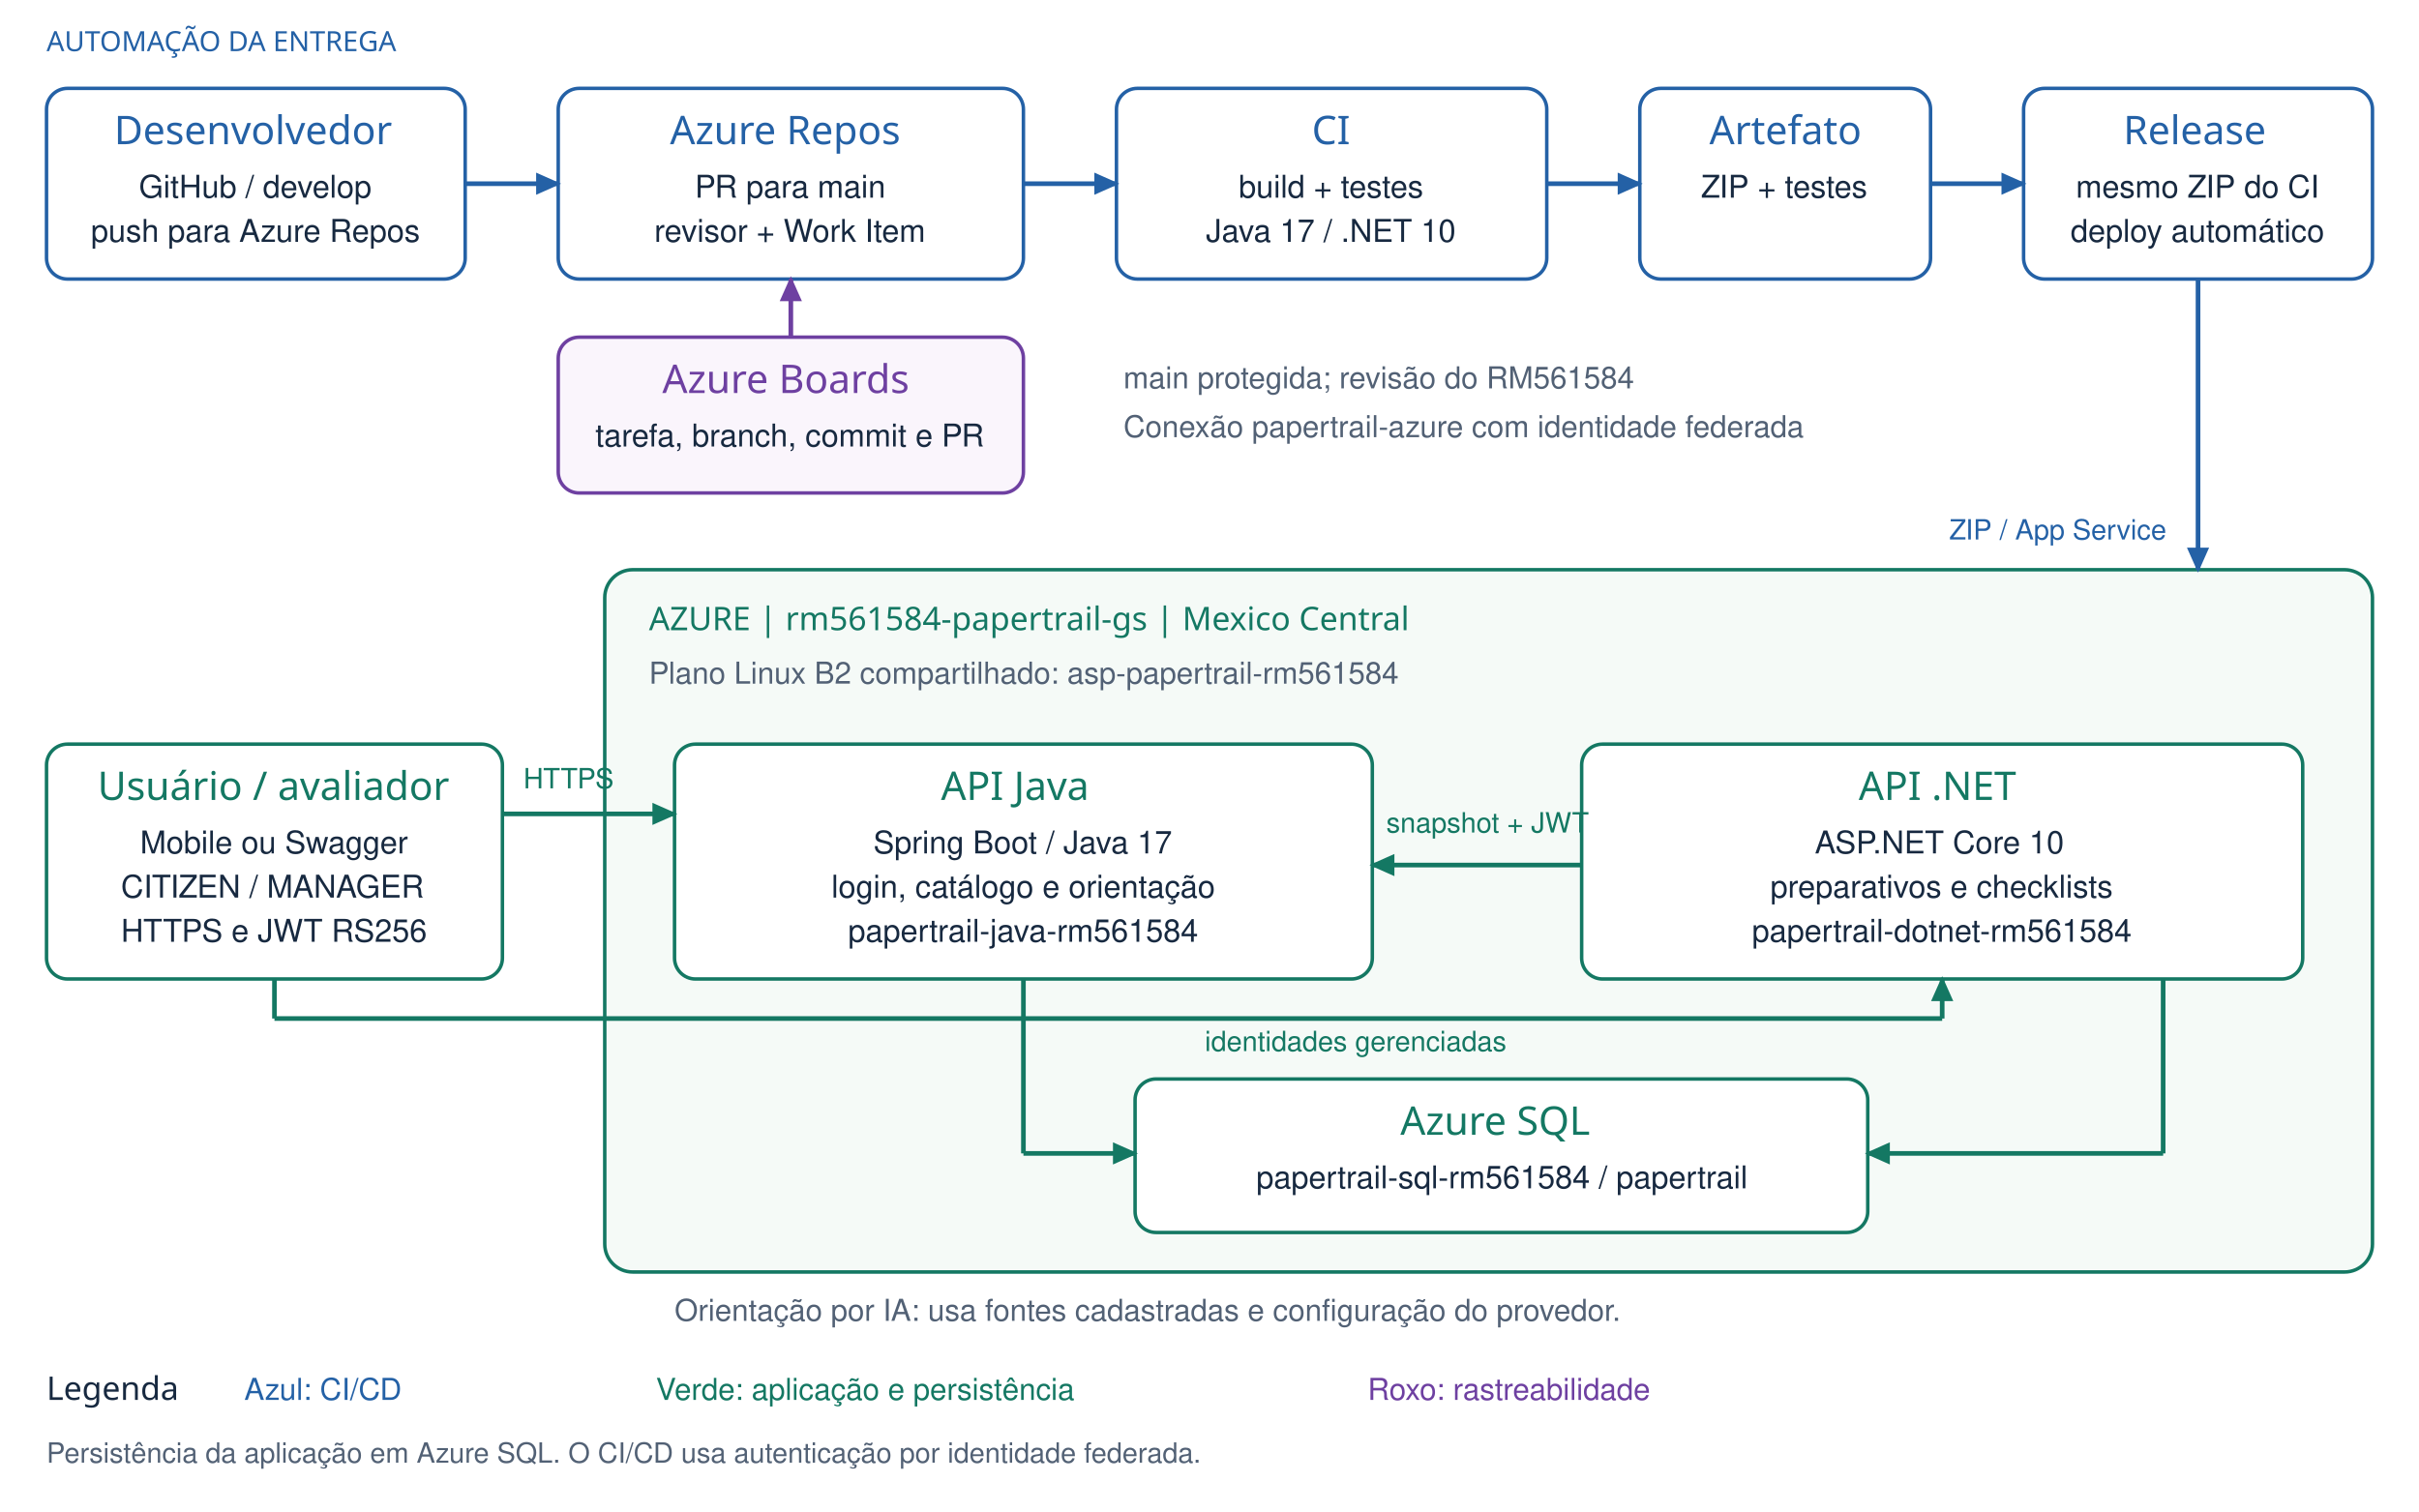
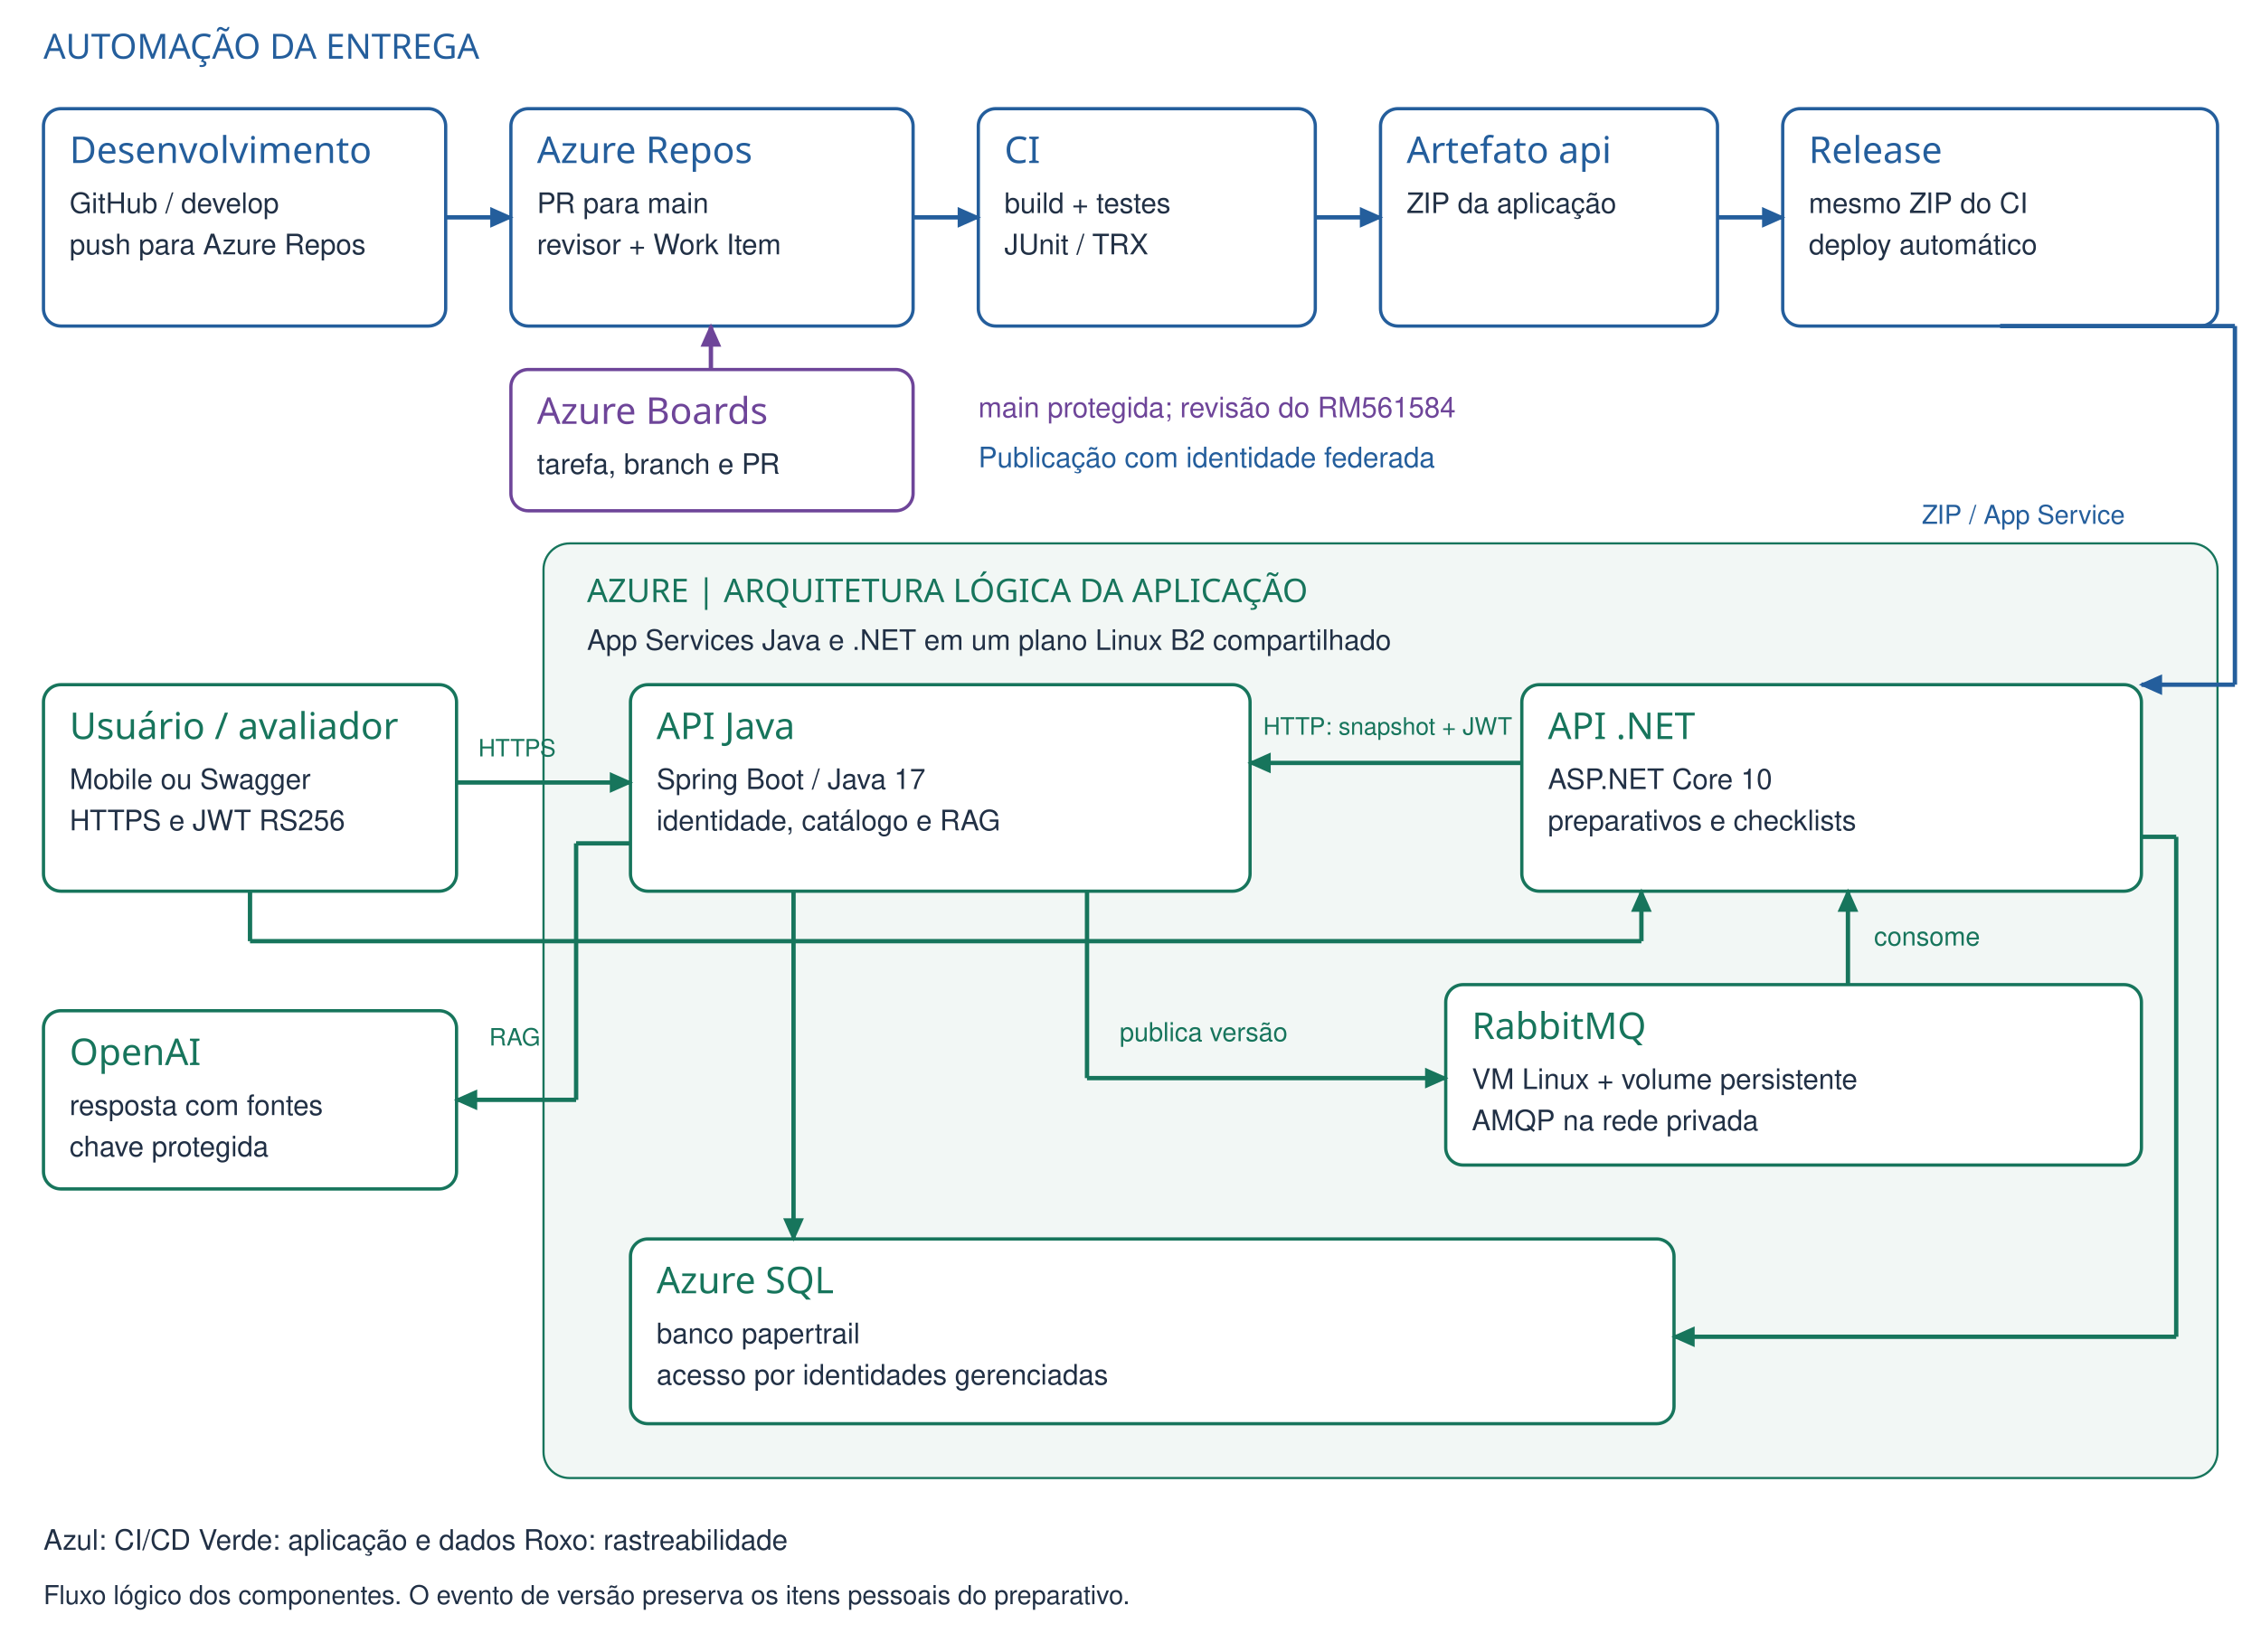
- <svg xmlns="http://www.w3.org/2000/svg" width="1040" height="650" preserveAspectRatio="xMinYMin meet" viewBox="0 0 1040 650" version="1.0" fill-rule="evenodd">
+ <svg xmlns="http://www.w3.org/2000/svg" width="1040" height="760" preserveAspectRatio="xMinYMin meet" viewBox="0 0 1040 760" version="1.0" fill-rule="evenodd">
  <clipPath id="clip">
-     <rect x="0" y="0" width="1040" height="650" />
+     <rect x="0" y="0" width="1040" height="760" />
  </clipPath>
-   <g id="group" transform="scale(1,-1) translate(0,-650)" style="clip-path: url(#clip)">
+   <g id="group" transform="scale(1,-1) translate(0,-760)" style="clip-path: url(#clip)">
    <g transform="">
-       <text x="20" y="628" style="font-family: Helvetica-Bold; font-size: 12px;fill: rgb(14%,38%,65%); stroke:none;" transform="translate(0,1256) scale(1,-1)">AUTOMAÇÃO DA ENTREGA</text>
-       <rect x="20" y="530" width="180" height="82" rx="9" ry="9" style="stroke: rgb(14%,38%,65%); stroke-linecap: butt; stroke-width: 1.5; fill: rgb(100%,100%,100%); fill-rule: evenodd;" />
-       <text x="49.063" y="588" style="font-family: Helvetica-Bold; font-size: 17px;fill: rgb(14%,38%,65%); stroke:none;" transform="translate(0,1176) scale(1,-1)">Desenvolvedor</text>
-       <text x="59.726" y="565" style="font-family: Helvetica; font-size: 13.5px;fill: rgb(9%,16%,25%); stroke:none;" transform="translate(0,1130) scale(1,-1)">GitHub / develop</text>
-       <text x="39.091" y="546" style="font-family: Helvetica; font-size: 13.5px;fill: rgb(9%,16%,25%); stroke:none;" transform="translate(0,1092) scale(1,-1)">push para Azure Repos</text>
-       <rect x="240" y="530" width="200" height="82" rx="9" ry="9" style="stroke: rgb(14%,38%,65%); stroke-linecap: butt; stroke-width: 1.5; fill: rgb(100%,100%,100%); fill-rule: evenodd;" />
-       <text x="288.048" y="588" style="font-family: Helvetica-Bold; font-size: 17px;fill: rgb(14%,38%,65%); stroke:none;" transform="translate(0,1176) scale(1,-1)">Azure Repos</text>
-       <text x="298.737" y="565" style="font-family: Helvetica; font-size: 13.5px;fill: rgb(9%,16%,25%); stroke:none;" transform="translate(0,1130) scale(1,-1)">PR para main</text>
-       <text x="281.302" y="546" style="font-family: Helvetica; font-size: 13.5px;fill: rgb(9%,16%,25%); stroke:none;" transform="translate(0,1092) scale(1,-1)">revisor + Work Item</text>
-       <rect x="480" y="530" width="185" height="82" rx="9" ry="9" style="stroke: rgb(14%,38%,65%); stroke-linecap: butt; stroke-width: 1.5; fill: rgb(100%,100%,100%); fill-rule: evenodd;" />
-       <text x="564.0" y="588" style="font-family: Helvetica-Bold; font-size: 17px;fill: rgb(14%,38%,65%); stroke:none;" transform="translate(0,1176) scale(1,-1)">CI</text>
-       <text x="532.54" y="565" style="font-family: Helvetica; font-size: 13.5px;fill: rgb(9%,16%,25%); stroke:none;" transform="translate(0,1130) scale(1,-1)">build + testes</text>
-       <text x="518.473" y="546" style="font-family: Helvetica; font-size: 13.5px;fill: rgb(9%,16%,25%); stroke:none;" transform="translate(0,1092) scale(1,-1)">Java 17 / .NET 10</text>
-       <rect x="705" y="530" width="125" height="82" rx="9" ry="9" style="stroke: rgb(14%,38%,65%); stroke-linecap: butt; stroke-width: 1.5; fill: rgb(100%,100%,100%); fill-rule: evenodd;" />
-       <text x="734.919" y="588" style="font-family: Helvetica-Bold; font-size: 17px;fill: rgb(14%,38%,65%); stroke:none;" transform="translate(0,1176) scale(1,-1)">Artefato</text>
-       <text x="731.293" y="565" style="font-family: Helvetica; font-size: 13.5px;fill: rgb(9%,16%,25%); stroke:none;" transform="translate(0,1130) scale(1,-1)">ZIP + testes</text>
-       <rect x="870" y="530" width="150" height="82" rx="9" ry="9" style="stroke: rgb(14%,38%,65%); stroke-linecap: butt; stroke-width: 1.5; fill: rgb(100%,100%,100%); fill-rule: evenodd;" />
-       <text x="912.87" y="588" style="font-family: Helvetica-Bold; font-size: 17px;fill: rgb(14%,38%,65%); stroke:none;" transform="translate(0,1176) scale(1,-1)">Release</text>
-       <text x="892.485" y="565" style="font-family: Helvetica; font-size: 13.5px;fill: rgb(9%,16%,25%); stroke:none;" transform="translate(0,1130) scale(1,-1)">mesmo ZIP do CI</text>
-       <text x="890.224" y="546" style="font-family: Helvetica; font-size: 13.5px;fill: rgb(9%,16%,25%); stroke:none;" transform="translate(0,1092) scale(1,-1)">deploy automático</text>
-       <path d="M 200,571 L 240,571 Z" style="stroke: rgb(14%,38%,65%); stroke-linecap: butt; stroke-width: 2;" />
-       <polygon points="240 571, 231 575, 231 567" style="stroke: rgb(14%,38%,65%); stroke-linecap: butt; stroke-width: 1; fill: rgb(14%,38%,65%); fill-rule: evenodd;" />
-       <path d="M 440,571 L 480,571 Z" style="stroke: rgb(14%,38%,65%); stroke-linecap: butt; stroke-width: 2;" />
-       <polygon points="480 571, 471 575, 471 567" style="stroke: rgb(14%,38%,65%); stroke-linecap: butt; stroke-width: 1; fill: rgb(14%,38%,65%); fill-rule: evenodd;" />
-       <path d="M 665,571 L 705,571 Z" style="stroke: rgb(14%,38%,65%); stroke-linecap: butt; stroke-width: 2;" />
-       <polygon points="705 571, 696 575, 696 567" style="stroke: rgb(14%,38%,65%); stroke-linecap: butt; stroke-width: 1; fill: rgb(14%,38%,65%); fill-rule: evenodd;" />
-       <path d="M 830,571 L 870,571 Z" style="stroke: rgb(14%,38%,65%); stroke-linecap: butt; stroke-width: 2;" />
-       <polygon points="870 571, 861 575, 861 567" style="stroke: rgb(14%,38%,65%); stroke-linecap: butt; stroke-width: 1; fill: rgb(14%,38%,65%); fill-rule: evenodd;" />
-       <rect x="240" y="438" width="200" height="67" rx="9" ry="9" style="stroke: rgb(43%,25%,63%); stroke-linecap: butt; stroke-width: 1.5; fill: rgb(98%,96%,99%); fill-rule: evenodd;" />
-       <text x="284.741" y="481" style="font-family: Helvetica-Bold; font-size: 17px;fill: rgb(43%,25%,63%); stroke:none;" transform="translate(0,962) scale(1,-1)">Azure Boards</text>
-       <text x="255.969" y="458" style="font-family: Helvetica; font-size: 13.5px;fill: rgb(9%,16%,25%); stroke:none;" transform="translate(0,916) scale(1,-1)">tarefa, branch, commit e PR</text>
-       <path d="M 340,505 L 340,530 Z" style="stroke: rgb(43%,25%,63%); stroke-linecap: butt; stroke-width: 2;" />
-       <polygon points="340 530, 336 521, 344 521" style="stroke: rgb(43%,25%,63%); stroke-linecap: butt; stroke-width: 1; fill: rgb(43%,25%,63%); fill-rule: evenodd;" />
-       <text x="483" y="483" style="font-family: Helvetica; font-size: 13px;fill: rgb(32%,38%,46%); stroke:none;" transform="translate(0,966) scale(1,-1)">main protegida; revisão do RM561584</text>
-       <text x="483" y="462" style="font-family: Helvetica; font-size: 13px;fill: rgb(32%,38%,46%); stroke:none;" transform="translate(0,924) scale(1,-1)">Conexão papertrail-azure com identidade federada</text>
-       <rect x="260" y="103" width="760" height="302" rx="12" ry="12" style="stroke: rgb(8%,47%,39%); stroke-linecap: butt; stroke-width: 1.5; fill: rgb(96%,98%,97%); fill-rule: evenodd;" />
-       <text x="279" y="379" style="font-family: Helvetica-Bold; font-size: 14px;fill: rgb(8%,47%,39%); stroke:none;" transform="translate(0,758) scale(1,-1)">AZURE | rm561584-papertrail-gs | Mexico Central</text>
-       <text x="279" y="356" style="font-family: Helvetica; font-size: 13px;fill: rgb(32%,38%,46%); stroke:none;" transform="translate(0,712) scale(1,-1)">Plano Linux B2 compartilhado: asp-papertrail-rm561584</text>
-       <rect x="290" y="229" width="300" height="101" rx="9" ry="9" style="stroke: rgb(8%,47%,39%); stroke-linecap: butt; stroke-width: 1.5; fill: rgb(100%,100%,100%); fill-rule: evenodd;" />
-       <text x="404.563" y="306" style="font-family: Helvetica-Bold; font-size: 17px;fill: rgb(8%,47%,39%); stroke:none;" transform="translate(0,612) scale(1,-1)">API Java</text>
-       <text x="375.463" y="283" style="font-family: Helvetica; font-size: 13.5px;fill: rgb(9%,16%,25%); stroke:none;" transform="translate(0,566) scale(1,-1)">Spring Boot / Java 17</text>
-       <text x="357.454" y="264" style="font-family: Helvetica; font-size: 13.5px;fill: rgb(9%,16%,25%); stroke:none;" transform="translate(0,528) scale(1,-1)">login, catálogo e orientação</text>
-       <text x="364.603" y="245" style="font-family: Helvetica; font-size: 13.5px;fill: rgb(9%,16%,25%); stroke:none;" transform="translate(0,490) scale(1,-1)">papertrail-java-rm561584</text>
-       <rect x="680" y="229" width="310" height="101" rx="9" ry="9" style="stroke: rgb(8%,47%,39%); stroke-linecap: butt; stroke-width: 1.5; fill: rgb(100%,100%,100%); fill-rule: evenodd;" />
-       <text x="799.105" y="306" style="font-family: Helvetica-Bold; font-size: 17px;fill: rgb(8%,47%,39%); stroke:none;" transform="translate(0,612) scale(1,-1)">API .NET</text>
-       <text x="780.231" y="283" style="font-family: Helvetica; font-size: 13.5px;fill: rgb(9%,16%,25%); stroke:none;" transform="translate(0,566) scale(1,-1)">ASP.NET Core 10</text>
-       <text x="761.101" y="264" style="font-family: Helvetica; font-size: 13.5px;fill: rgb(9%,16%,25%); stroke:none;" transform="translate(0,528) scale(1,-1)">preparativos e checklists</text>
-       <text x="753.217" y="245" style="font-family: Helvetica; font-size: 13.5px;fill: rgb(9%,16%,25%); stroke:none;" transform="translate(0,490) scale(1,-1)">papertrail-dotnet-rm561584</text>
-       <path d="M 680,278 L 590,278 Z" style="stroke: rgb(8%,47%,39%); stroke-linecap: butt; stroke-width: 2;" />
-       <polygon points="590 278, 599 274, 599 282" style="stroke: rgb(8%,47%,39%); stroke-linecap: butt; stroke-width: 1; fill: rgb(8%,47%,39%); fill-rule: evenodd;" />
-       <text x="596" y="292" style="font-family: Helvetica; font-size: 12px;fill: rgb(8%,47%,39%); stroke:none;" transform="translate(0,584) scale(1,-1)">snapshot + JWT</text>
-       <rect x="488" y="120" width="315" height="66" rx="9" ry="9" style="stroke: rgb(8%,47%,39%); stroke-linecap: butt; stroke-width: 1.5; fill: rgb(100%,100%,100%); fill-rule: evenodd;" />
-       <text x="602.048" y="162" style="font-family: Helvetica-Bold; font-size: 17px;fill: rgb(8%,47%,39%); stroke:none;" transform="translate(0,324) scale(1,-1)">Azure SQL</text>
-       <text x="540.092" y="139" style="font-family: Helvetica; font-size: 13.5px;fill: rgb(9%,16%,25%); stroke:none;" transform="translate(0,278) scale(1,-1)">papertrail-sql-rm561584 / papertrail</text>
-       <path d="M 440,229 L 440,154 Z" style="stroke: rgb(8%,47%,39%); stroke-linecap: butt; stroke-width: 2;" />
-       <path d="M 440,154 L 488,154 Z" style="stroke: rgb(8%,47%,39%); stroke-linecap: butt; stroke-width: 2;" />
-       <polygon points="488 154, 479 158, 479 150" style="stroke: rgb(8%,47%,39%); stroke-linecap: butt; stroke-width: 1; fill: rgb(8%,47%,39%); fill-rule: evenodd;" />
-       <path d="M 930,229 L 930,154 Z" style="stroke: rgb(8%,47%,39%); stroke-linecap: butt; stroke-width: 2;" />
-       <path d="M 930,154 L 803,154 Z" style="stroke: rgb(8%,47%,39%); stroke-linecap: butt; stroke-width: 2;" />
-       <polygon points="803 154, 812 150, 812 158" style="stroke: rgb(8%,47%,39%); stroke-linecap: butt; stroke-width: 1; fill: rgb(8%,47%,39%); fill-rule: evenodd;" />
-       <text x="518" y="198" style="font-family: Helvetica; font-size: 12px;fill: rgb(8%,47%,39%); stroke:none;" transform="translate(0,396) scale(1,-1)">identidades gerenciadas</text>
-       <path d="M 945,530 L 945,405 Z" style="stroke: rgb(14%,38%,65%); stroke-linecap: butt; stroke-width: 2;" />
-       <polygon points="945 405, 949 414, 941 414" style="stroke: rgb(14%,38%,65%); stroke-linecap: butt; stroke-width: 1; fill: rgb(14%,38%,65%); fill-rule: evenodd;" />
-       <text x="838" y="418" style="font-family: Helvetica; font-size: 12px;fill: rgb(14%,38%,65%); stroke:none;" transform="translate(0,836) scale(1,-1)">ZIP / App Service</text>
-       <rect x="20" y="229" width="196" height="101" rx="9" ry="9" style="stroke: rgb(8%,47%,39%); stroke-linecap: butt; stroke-width: 1.5; fill: rgb(100%,100%,100%); fill-rule: evenodd;" />
-       <text x="41.942" y="306" style="font-family: Helvetica-Bold; font-size: 17px;fill: rgb(8%,47%,39%); stroke:none;" transform="translate(0,612) scale(1,-1)">Usuário / avaliador</text>
-       <text x="60.227" y="283" style="font-family: Helvetica; font-size: 13.5px;fill: rgb(9%,16%,25%); stroke:none;" transform="translate(0,566) scale(1,-1)">Mobile ou Swagger</text>
-       <text x="51.992" y="264" style="font-family: Helvetica; font-size: 13.5px;fill: rgb(9%,16%,25%); stroke:none;" transform="translate(0,528) scale(1,-1)">CITIZEN / MANAGER</text>
-       <text x="51.985" y="245" style="font-family: Helvetica; font-size: 13.5px;fill: rgb(9%,16%,25%); stroke:none;" transform="translate(0,490) scale(1,-1)">HTTPS e JWT RS256</text>
-       <path d="M 216,300 L 290,300 Z" style="stroke: rgb(8%,47%,39%); stroke-linecap: butt; stroke-width: 2;" />
-       <polygon points="290 300, 281 304, 281 296" style="stroke: rgb(8%,47%,39%); stroke-linecap: butt; stroke-width: 1; fill: rgb(8%,47%,39%); fill-rule: evenodd;" />
-       <text x="225" y="311" style="font-family: Helvetica; font-size: 12px;fill: rgb(8%,47%,39%); stroke:none;" transform="translate(0,622) scale(1,-1)">HTTPS</text>
-       <path d="M 118,229 L 118,212 Z" style="stroke: rgb(8%,47%,39%); stroke-linecap: butt; stroke-width: 2;" />
-       <path d="M 118,212 L 835,212 Z" style="stroke: rgb(8%,47%,39%); stroke-linecap: butt; stroke-width: 2;" />
-       <path d="M 835,212 L 835,229 Z" style="stroke: rgb(8%,47%,39%); stroke-linecap: butt; stroke-width: 2;" />
-       <polygon points="835 229, 831 220, 839 220" style="stroke: rgb(8%,47%,39%); stroke-linecap: butt; stroke-width: 1; fill: rgb(8%,47%,39%); fill-rule: evenodd;" />
-       <text x="290" y="82" style="font-family: Helvetica; font-size: 13px;fill: rgb(32%,38%,46%); stroke:none;" transform="translate(0,164) scale(1,-1)">Orientação por IA: usa fontes cadastradas e configuração do provedor.</text>
-       <text x="20" y="48" style="font-family: Helvetica-Bold; font-size: 14px;fill: rgb(9%,16%,25%); stroke:none;" transform="translate(0,96) scale(1,-1)">Legenda</text>
-       <text x="105" y="48" style="font-family: Helvetica; font-size: 13px;fill: rgb(14%,38%,65%); stroke:none;" transform="translate(0,96) scale(1,-1)">Azul: CI/CD</text>
-       <text x="282" y="48" style="font-family: Helvetica; font-size: 13px;fill: rgb(8%,47%,39%); stroke:none;" transform="translate(0,96) scale(1,-1)">Verde: aplicação e persistência</text>
-       <text x="588" y="48" style="font-family: Helvetica; font-size: 13px;fill: rgb(43%,25%,63%); stroke:none;" transform="translate(0,96) scale(1,-1)">Roxo: rastreabilidade</text>
-       <text x="20" y="21" style="font-family: Helvetica; font-size: 12px;fill: rgb(32%,38%,46%); stroke:none;" transform="translate(0,42) scale(1,-1)">Persistência da aplicação em Azure SQL. O CI/CD usa autenticação por identidade federada.</text>
+       <rect x="0" y="0" width="1040" height="760" style="stroke: none; stroke-linecap: butt; stroke-width: 1; fill: rgb(100%,100%,100%); fill-rule: evenodd;" />
+       <text x="20" y="733" style="font-family: Helvetica-Bold; font-size: 16px;fill: rgb(14%,37%,61%); stroke:none;" transform="translate(0,1466) scale(1,-1)">AUTOMAÇÃO DA ENTREGA</text>
+       <rect x="20" y="610" width="185" height="100" rx="8" ry="8" style="stroke: rgb(14%,37%,61%); stroke-linecap: butt; stroke-width: 1.5; fill: rgb(100%,100%,100%); fill-rule: evenodd;" />
+       <text x="32" y="685" style="font-family: Helvetica-Bold; font-size: 17px;fill: rgb(14%,37%,61%); stroke:none;" transform="translate(0,1370) scale(1,-1)">Desenvolvimento</text>
+       <text x="32" y="662" style="font-family: Helvetica; font-size: 13px;fill: rgb(13%,19%,27%); stroke:none;" transform="translate(0,1324) scale(1,-1)">GitHub / develop</text>
+       <text x="32" y="643" style="font-family: Helvetica; font-size: 13px;fill: rgb(13%,19%,27%); stroke:none;" transform="translate(0,1286) scale(1,-1)">push para Azure Repos</text>
+       <rect x="235" y="610" width="185" height="100" rx="8" ry="8" style="stroke: rgb(14%,37%,61%); stroke-linecap: butt; stroke-width: 1.5; fill: rgb(100%,100%,100%); fill-rule: evenodd;" />
+       <text x="247" y="685" style="font-family: Helvetica-Bold; font-size: 17px;fill: rgb(14%,37%,61%); stroke:none;" transform="translate(0,1370) scale(1,-1)">Azure Repos</text>
+       <text x="247" y="662" style="font-family: Helvetica; font-size: 13px;fill: rgb(13%,19%,27%); stroke:none;" transform="translate(0,1324) scale(1,-1)">PR para main</text>
+       <text x="247" y="643" style="font-family: Helvetica; font-size: 13px;fill: rgb(13%,19%,27%); stroke:none;" transform="translate(0,1286) scale(1,-1)">revisor + Work Item</text>
+       <rect x="450" y="610" width="155" height="100" rx="8" ry="8" style="stroke: rgb(14%,37%,61%); stroke-linecap: butt; stroke-width: 1.5; fill: rgb(100%,100%,100%); fill-rule: evenodd;" />
+       <text x="462" y="685" style="font-family: Helvetica-Bold; font-size: 17px;fill: rgb(14%,37%,61%); stroke:none;" transform="translate(0,1370) scale(1,-1)">CI</text>
+       <text x="462" y="662" style="font-family: Helvetica; font-size: 13px;fill: rgb(13%,19%,27%); stroke:none;" transform="translate(0,1324) scale(1,-1)">build + testes</text>
+       <text x="462" y="643" style="font-family: Helvetica; font-size: 13px;fill: rgb(13%,19%,27%); stroke:none;" transform="translate(0,1286) scale(1,-1)">JUnit / TRX</text>
+       <rect x="635" y="610" width="155" height="100" rx="8" ry="8" style="stroke: rgb(14%,37%,61%); stroke-linecap: butt; stroke-width: 1.5; fill: rgb(100%,100%,100%); fill-rule: evenodd;" />
+       <text x="647" y="685" style="font-family: Helvetica-Bold; font-size: 17px;fill: rgb(14%,37%,61%); stroke:none;" transform="translate(0,1370) scale(1,-1)">Artefato api</text>
+       <text x="647" y="662" style="font-family: Helvetica; font-size: 13px;fill: rgb(13%,19%,27%); stroke:none;" transform="translate(0,1324) scale(1,-1)">ZIP da aplicação</text>
+       <rect x="820" y="610" width="200" height="100" rx="8" ry="8" style="stroke: rgb(14%,37%,61%); stroke-linecap: butt; stroke-width: 1.5; fill: rgb(100%,100%,100%); fill-rule: evenodd;" />
+       <text x="832" y="685" style="font-family: Helvetica-Bold; font-size: 17px;fill: rgb(14%,37%,61%); stroke:none;" transform="translate(0,1370) scale(1,-1)">Release</text>
+       <text x="832" y="662" style="font-family: Helvetica; font-size: 13px;fill: rgb(13%,19%,27%); stroke:none;" transform="translate(0,1324) scale(1,-1)">mesmo ZIP do CI</text>
+       <text x="832" y="643" style="font-family: Helvetica; font-size: 13px;fill: rgb(13%,19%,27%); stroke:none;" transform="translate(0,1286) scale(1,-1)">deploy automático</text>
+       <path d="M 205,660 L 235,660 Z" style="stroke: rgb(14%,37%,61%); stroke-linecap: butt; stroke-width: 2;" />
+       <polygon points="235 660, 226 664, 226 656" style="stroke: rgb(14%,37%,61%); stroke-linecap: butt; stroke-width: 1; fill: rgb(14%,37%,61%); fill-rule: evenodd;" />
+       <path d="M 420,660 L 450,660 Z" style="stroke: rgb(14%,37%,61%); stroke-linecap: butt; stroke-width: 2;" />
+       <polygon points="450 660, 441 664, 441 656" style="stroke: rgb(14%,37%,61%); stroke-linecap: butt; stroke-width: 1; fill: rgb(14%,37%,61%); fill-rule: evenodd;" />
+       <path d="M 605,660 L 635,660 Z" style="stroke: rgb(14%,37%,61%); stroke-linecap: butt; stroke-width: 2;" />
+       <polygon points="635 660, 626 664, 626 656" style="stroke: rgb(14%,37%,61%); stroke-linecap: butt; stroke-width: 1; fill: rgb(14%,37%,61%); fill-rule: evenodd;" />
+       <path d="M 790,660 L 820,660 Z" style="stroke: rgb(14%,37%,61%); stroke-linecap: butt; stroke-width: 2;" />
+       <polygon points="820 660, 811 664, 811 656" style="stroke: rgb(14%,37%,61%); stroke-linecap: butt; stroke-width: 1; fill: rgb(14%,37%,61%); fill-rule: evenodd;" />
+       <rect x="235" y="525" width="185" height="65" rx="8" ry="8" style="stroke: rgb(43%,27%,60%); stroke-linecap: butt; stroke-width: 1.5; fill: rgb(100%,100%,100%); fill-rule: evenodd;" />
+       <text x="247" y="565" style="font-family: Helvetica-Bold; font-size: 17px;fill: rgb(43%,27%,60%); stroke:none;" transform="translate(0,1130) scale(1,-1)">Azure Boards</text>
+       <text x="247" y="542" style="font-family: Helvetica; font-size: 13px;fill: rgb(13%,19%,27%); stroke:none;" transform="translate(0,1084) scale(1,-1)">tarefa, branch e PR</text>
+       <path d="M 327,590 L 327,610 Z" style="stroke: rgb(43%,27%,60%); stroke-linecap: butt; stroke-width: 2;" />
+       <polygon points="327 610, 323 601, 331 601" style="stroke: rgb(43%,27%,60%); stroke-linecap: butt; stroke-width: 1; fill: rgb(43%,27%,60%); fill-rule: evenodd;" />
+       <text x="450" y="568" style="font-family: Helvetica; font-size: 13px;fill: rgb(43%,27%,60%); stroke:none;" transform="translate(0,1136) scale(1,-1)">main protegida; revisão do RM561584</text>
+       <text x="450" y="545" style="font-family: Helvetica; font-size: 13px;fill: rgb(14%,37%,61%); stroke:none;" transform="translate(0,1090) scale(1,-1)">Publicação com identidade federada</text>
+       <rect x="250" y="80" width="770" height="430" rx="12" ry="12" style="stroke: rgb(9%,46%,36%); stroke-linecap: butt; stroke-width: 1; fill: rgb(95%,97%,96%); fill-rule: evenodd;" />
+       <text x="270" y="483" style="font-family: Helvetica-Bold; font-size: 15px;fill: rgb(9%,46%,36%); stroke:none;" transform="translate(0,966) scale(1,-1)">AZURE | ARQUITETURA LÓGICA DA APLICAÇÃO</text>
+       <text x="270" y="461" style="font-family: Helvetica; font-size: 13px;fill: rgb(13%,19%,27%); stroke:none;" transform="translate(0,922) scale(1,-1)">App Services Java e .NET em um plano Linux B2 compartilhado</text>
+       <rect x="290" y="350" width="285" height="95" rx="8" ry="8" style="stroke: rgb(9%,46%,36%); stroke-linecap: butt; stroke-width: 1.5; fill: rgb(100%,100%,100%); fill-rule: evenodd;" />
+       <text x="302" y="420" style="font-family: Helvetica-Bold; font-size: 17px;fill: rgb(9%,46%,36%); stroke:none;" transform="translate(0,840) scale(1,-1)">API Java</text>
+       <text x="302" y="397" style="font-family: Helvetica; font-size: 13px;fill: rgb(13%,19%,27%); stroke:none;" transform="translate(0,794) scale(1,-1)">Spring Boot / Java 17</text>
+       <text x="302" y="378" style="font-family: Helvetica; font-size: 13px;fill: rgb(13%,19%,27%); stroke:none;" transform="translate(0,756) scale(1,-1)">identidade, catálogo e RAG</text>
+       <rect x="700" y="350" width="285" height="95" rx="8" ry="8" style="stroke: rgb(9%,46%,36%); stroke-linecap: butt; stroke-width: 1.5; fill: rgb(100%,100%,100%); fill-rule: evenodd;" />
+       <text x="712" y="420" style="font-family: Helvetica-Bold; font-size: 17px;fill: rgb(9%,46%,36%); stroke:none;" transform="translate(0,840) scale(1,-1)">API .NET</text>
+       <text x="712" y="397" style="font-family: Helvetica; font-size: 13px;fill: rgb(13%,19%,27%); stroke:none;" transform="translate(0,794) scale(1,-1)">ASP.NET Core 10</text>
+       <text x="712" y="378" style="font-family: Helvetica; font-size: 13px;fill: rgb(13%,19%,27%); stroke:none;" transform="translate(0,756) scale(1,-1)">preparativos e checklists</text>
+       <path d="M 700,409 L 575,409 Z" style="stroke: rgb(9%,46%,36%); stroke-linecap: butt; stroke-width: 2;" />
+       <polygon points="575 409, 584 405, 584 413" style="stroke: rgb(9%,46%,36%); stroke-linecap: butt; stroke-width: 1; fill: rgb(9%,46%,36%); fill-rule: evenodd;" />
+       <text x="581" y="422" style="font-family: Helvetica; font-size: 11px;fill: rgb(9%,46%,36%); stroke:none;" transform="translate(0,844) scale(1,-1)">HTTP: snapshot + JWT</text>
+       <rect x="665" y="224" width="320" height="83" rx="8" ry="8" style="stroke: rgb(9%,46%,36%); stroke-linecap: butt; stroke-width: 1.5; fill: rgb(100%,100%,100%); fill-rule: evenodd;" />
+       <text x="677" y="282" style="font-family: Helvetica-Bold; font-size: 17px;fill: rgb(9%,46%,36%); stroke:none;" transform="translate(0,564) scale(1,-1)">RabbitMQ</text>
+       <text x="677" y="259" style="font-family: Helvetica; font-size: 13px;fill: rgb(13%,19%,27%); stroke:none;" transform="translate(0,518) scale(1,-1)">VM Linux + volume persistente</text>
+       <text x="677" y="240" style="font-family: Helvetica; font-size: 13px;fill: rgb(13%,19%,27%); stroke:none;" transform="translate(0,480) scale(1,-1)">AMQP na rede privada</text>
+       <path d="M 500,350 L 500,264 Z" style="stroke: rgb(9%,46%,36%); stroke-linecap: butt; stroke-width: 2;" />
+       <path d="M 500,264 L 665,264 Z" style="stroke: rgb(9%,46%,36%); stroke-linecap: butt; stroke-width: 2;" />
+       <polygon points="665 264, 656 268, 656 260" style="stroke: rgb(9%,46%,36%); stroke-linecap: butt; stroke-width: 1; fill: rgb(9%,46%,36%); fill-rule: evenodd;" />
+       <text x="515" y="281" style="font-family: Helvetica; font-size: 12px;fill: rgb(9%,46%,36%); stroke:none;" transform="translate(0,562) scale(1,-1)">publica versão</text>
+       <path d="M 850,307 L 850,350 Z" style="stroke: rgb(9%,46%,36%); stroke-linecap: butt; stroke-width: 2;" />
+       <polygon points="850 350, 846 341, 854 341" style="stroke: rgb(9%,46%,36%); stroke-linecap: butt; stroke-width: 1; fill: rgb(9%,46%,36%); fill-rule: evenodd;" />
+       <text x="862" y="325" style="font-family: Helvetica; font-size: 12px;fill: rgb(9%,46%,36%); stroke:none;" transform="translate(0,650) scale(1,-1)">consome</text>
+       <rect x="290" y="105" width="480" height="85" rx="8" ry="8" style="stroke: rgb(9%,46%,36%); stroke-linecap: butt; stroke-width: 1.5; fill: rgb(100%,100%,100%); fill-rule: evenodd;" />
+       <text x="302" y="165" style="font-family: Helvetica-Bold; font-size: 17px;fill: rgb(9%,46%,36%); stroke:none;" transform="translate(0,330) scale(1,-1)">Azure SQL</text>
+       <text x="302" y="142" style="font-family: Helvetica; font-size: 13px;fill: rgb(13%,19%,27%); stroke:none;" transform="translate(0,284) scale(1,-1)">banco papertrail</text>
+       <text x="302" y="123" style="font-family: Helvetica; font-size: 13px;fill: rgb(13%,19%,27%); stroke:none;" transform="translate(0,246) scale(1,-1)">acesso por identidades gerenciadas</text>
+       <path d="M 365,350 L 365,190 Z" style="stroke: rgb(9%,46%,36%); stroke-linecap: butt; stroke-width: 2;" />
+       <polygon points="365 190, 369 199, 361 199" style="stroke: rgb(9%,46%,36%); stroke-linecap: butt; stroke-width: 1; fill: rgb(9%,46%,36%); fill-rule: evenodd;" />
+       <path d="M 985,375 L 1001,375 Z" style="stroke: rgb(9%,46%,36%); stroke-linecap: butt; stroke-width: 2;" />
+       <path d="M 1001,375 L 1001,145 Z" style="stroke: rgb(9%,46%,36%); stroke-linecap: butt; stroke-width: 2;" />
+       <path d="M 1001,145 L 770,145 Z" style="stroke: rgb(9%,46%,36%); stroke-linecap: butt; stroke-width: 2;" />
+       <polygon points="770 145, 779 141, 779 149" style="stroke: rgb(9%,46%,36%); stroke-linecap: butt; stroke-width: 1; fill: rgb(9%,46%,36%); fill-rule: evenodd;" />
+       <path d="M 920,610 L 1028,610 Z" style="stroke: rgb(14%,37%,61%); stroke-linecap: butt; stroke-width: 2;" />
+       <path d="M 1028,610 L 1028,445 Z" style="stroke: rgb(14%,37%,61%); stroke-linecap: butt; stroke-width: 2;" />
+       <path d="M 1028,445 L 985,445 Z" style="stroke: rgb(14%,37%,61%); stroke-linecap: butt; stroke-width: 2;" />
+       <polygon points="985 445, 994 441, 994 449" style="stroke: rgb(14%,37%,61%); stroke-linecap: butt; stroke-width: 1; fill: rgb(14%,37%,61%); fill-rule: evenodd;" />
+       <text x="884" y="519" style="font-family: Helvetica; font-size: 12px;fill: rgb(14%,37%,61%); stroke:none;" transform="translate(0,1038) scale(1,-1)">ZIP / App Service</text>
+       <rect x="20" y="350" width="190" height="95" rx="8" ry="8" style="stroke: rgb(9%,46%,36%); stroke-linecap: butt; stroke-width: 1.5; fill: rgb(100%,100%,100%); fill-rule: evenodd;" />
+       <text x="32" y="420" style="font-family: Helvetica-Bold; font-size: 17px;fill: rgb(9%,46%,36%); stroke:none;" transform="translate(0,840) scale(1,-1)">Usuário / avaliador</text>
+       <text x="32" y="397" style="font-family: Helvetica; font-size: 13px;fill: rgb(13%,19%,27%); stroke:none;" transform="translate(0,794) scale(1,-1)">Mobile ou Swagger</text>
+       <text x="32" y="378" style="font-family: Helvetica; font-size: 13px;fill: rgb(13%,19%,27%); stroke:none;" transform="translate(0,756) scale(1,-1)">HTTPS e JWT RS256</text>
+       <path d="M 210,400 L 290,400 Z" style="stroke: rgb(9%,46%,36%); stroke-linecap: butt; stroke-width: 2;" />
+       <polygon points="290 400, 281 404, 281 396" style="stroke: rgb(9%,46%,36%); stroke-linecap: butt; stroke-width: 1; fill: rgb(9%,46%,36%); fill-rule: evenodd;" />
+       <text x="220" y="412" style="font-family: Helvetica; font-size: 11px;fill: rgb(9%,46%,36%); stroke:none;" transform="translate(0,824) scale(1,-1)">HTTPS</text>
+       <path d="M 115,350 L 115,327 Z" style="stroke: rgb(9%,46%,36%); stroke-linecap: butt; stroke-width: 2;" />
+       <path d="M 115,327 L 755,327 Z" style="stroke: rgb(9%,46%,36%); stroke-linecap: butt; stroke-width: 2;" />
+       <path d="M 755,327 L 755,350 Z" style="stroke: rgb(9%,46%,36%); stroke-linecap: butt; stroke-width: 2;" />
+       <polygon points="755 350, 751 341, 759 341" style="stroke: rgb(9%,46%,36%); stroke-linecap: butt; stroke-width: 1; fill: rgb(9%,46%,36%); fill-rule: evenodd;" />
+       <rect x="20" y="213" width="190" height="82" rx="8" ry="8" style="stroke: rgb(9%,46%,36%); stroke-linecap: butt; stroke-width: 1.5; fill: rgb(100%,100%,100%); fill-rule: evenodd;" />
+       <text x="32" y="270" style="font-family: Helvetica-Bold; font-size: 17px;fill: rgb(9%,46%,36%); stroke:none;" transform="translate(0,540) scale(1,-1)">OpenAI</text>
+       <text x="32" y="247" style="font-family: Helvetica; font-size: 13px;fill: rgb(13%,19%,27%); stroke:none;" transform="translate(0,494) scale(1,-1)">resposta com fontes</text>
+       <text x="32" y="228" style="font-family: Helvetica; font-size: 13px;fill: rgb(13%,19%,27%); stroke:none;" transform="translate(0,456) scale(1,-1)">chave protegida</text>
+       <path d="M 290,372 L 265,372 Z" style="stroke: rgb(9%,46%,36%); stroke-linecap: butt; stroke-width: 2;" />
+       <path d="M 265,372 L 265,254 Z" style="stroke: rgb(9%,46%,36%); stroke-linecap: butt; stroke-width: 2;" />
+       <path d="M 265,254 L 210,254 Z" style="stroke: rgb(9%,46%,36%); stroke-linecap: butt; stroke-width: 2;" />
+       <polygon points="210 254, 219 250, 219 258" style="stroke: rgb(9%,46%,36%); stroke-linecap: butt; stroke-width: 1; fill: rgb(9%,46%,36%); fill-rule: evenodd;" />
+       <text x="225" y="279" style="font-family: Helvetica; font-size: 11px;fill: rgb(9%,46%,36%); stroke:none;" transform="translate(0,558) scale(1,-1)">RAG</text>
+       <text x="20" y="47" style="font-family: Helvetica; font-size: 13px;fill: rgb(13%,19%,27%); stroke:none;" transform="translate(0,94) scale(1,-1)">Azul: CI/CD     Verde: aplicação e dados     Roxo: rastreabilidade</text>
+       <text x="20" y="22" style="font-family: Helvetica; font-size: 12px;fill: rgb(13%,19%,27%); stroke:none;" transform="translate(0,44) scale(1,-1)">Fluxo lógico dos componentes. O evento de versão preserva os itens pessoais do preparativo.</text>
    </g>
  </g>
</svg>
